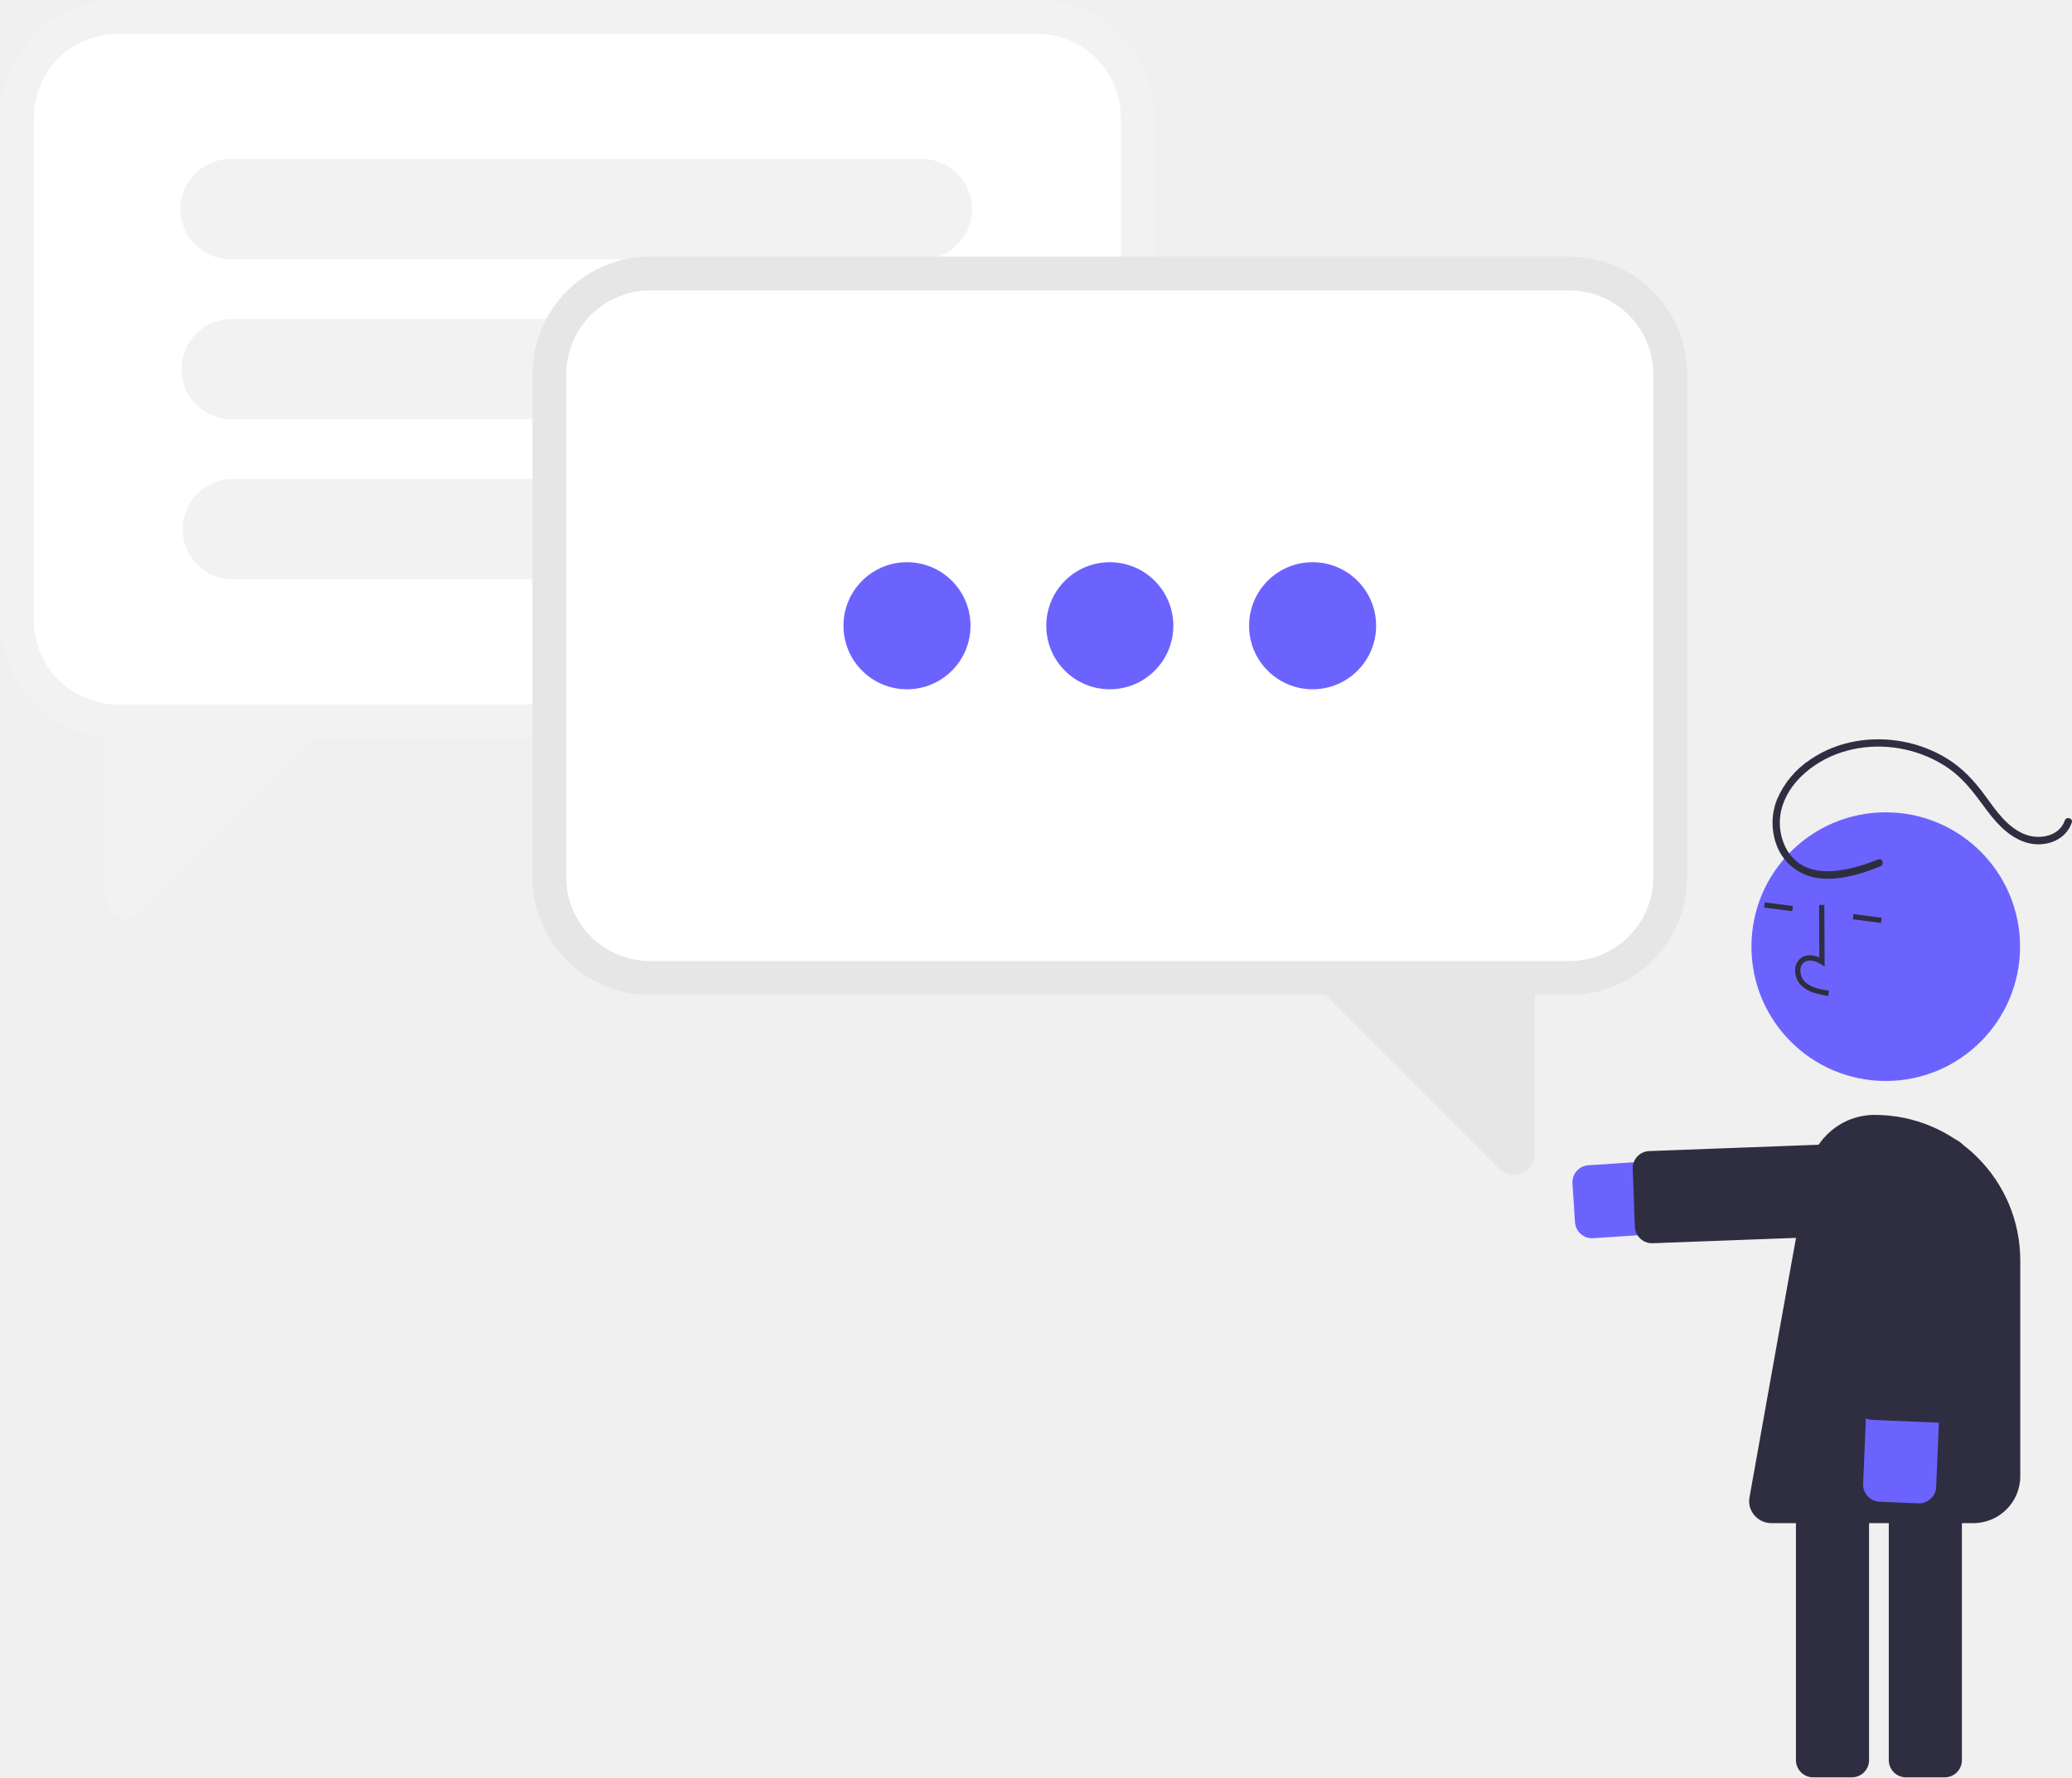
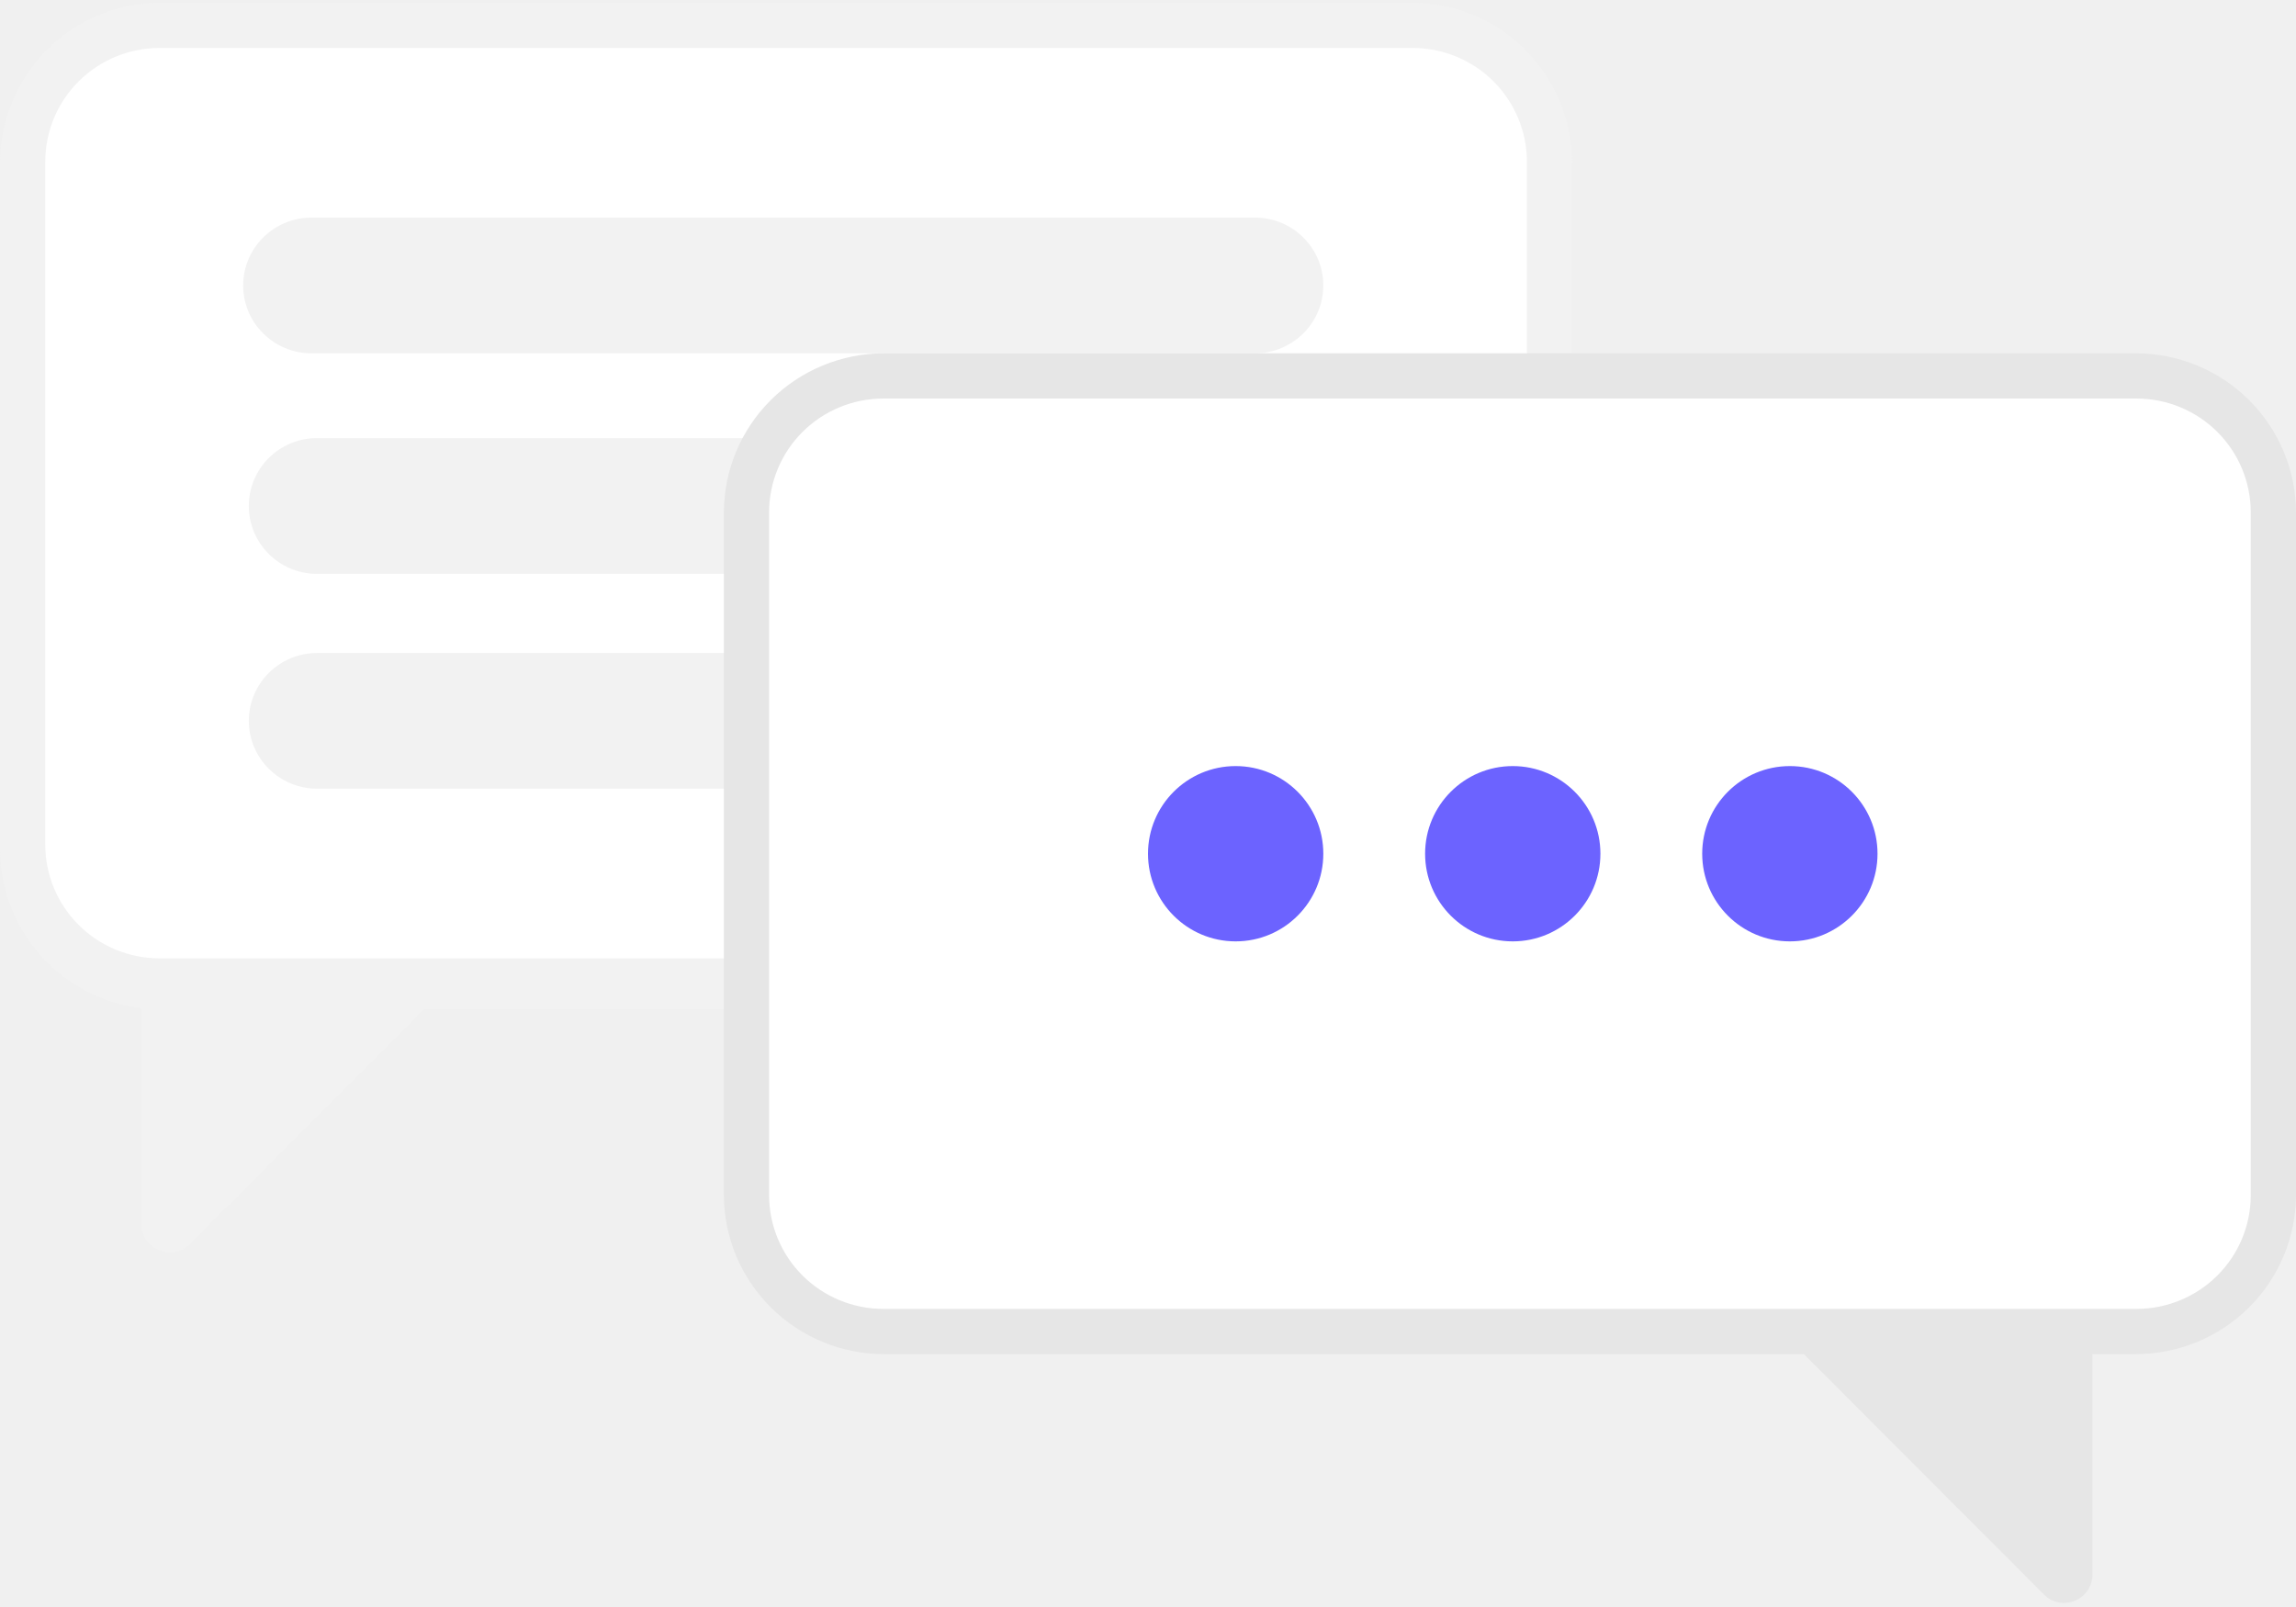
- <svg xmlns="http://www.w3.org/2000/svg" id="a4f494f4-8afa-4254-8a66-0d2403d0190b" data-name="Layer 1" width="847.997" height="727.305" viewBox="0 0 847.997 727.305">
-   <path d="M827.57,593.051a7.006,7.006,0,0,1-6.98-6.548l-1.04-15.874a7.006,7.006,0,0,1,6.533-7.449L950.446,555.037A14.96,14.96,0,1,1,952.401,584.892L828.038,593.036Q827.803,593.051,827.57,593.051Z" transform="translate(-176.0013 -86.34729)" fill="#6c63ff" />
-   <path d="M852.092,595.098a7.015,7.015,0,0,1-6.998-6.745l-.886-23.709a7.005,7.005,0,0,1,6.739-7.262l102.267-3.822a7.006,7.006,0,0,1,7.262,6.739l.886,23.709a7.005,7.005,0,0,1-6.739,7.262l-102.267,3.822C852.268,595.096,852.18,595.098,852.092,595.098Z" transform="translate(-176.0013 -86.34729)" fill="#2f2e41" />
-   <path d="M971.933,813.653H956.025a7.014,7.014,0,0,1-7.006-7.006V674.064a7.014,7.014,0,0,1,7.006-7.006h15.908a7.014,7.014,0,0,1,7.006,7.006v132.583A7.014,7.014,0,0,1,971.933,813.653Z" transform="translate(-176.0013 -86.34729)" fill="#2f2e41" />
-   <path d="M933.933,813.653H918.025a7.014,7.014,0,0,1-7.006-7.006V674.064a7.014,7.014,0,0,1,7.006-7.006h15.908a7.014,7.014,0,0,1,7.006,7.006v132.583A7.014,7.014,0,0,1,933.933,813.653Z" transform="translate(-176.0013 -86.34729)" fill="#2f2e41" />
-   <circle cx="771.771" cy="387.379" r="54.967" fill="#6c63ff" />
-   <path d="M918.019,492.494a13.036,13.036,0,0,1-4.76-2.794,8.766,8.766,0,0,1-2.562-6.94,5.897,5.897,0,0,1,2.622-4.539c1.966-1.261,4.595-1.265,7.271-.085l-.101-21.458,2.155-.01.119,25.227-1.661-1.045c-1.926-1.209-4.676-2.061-6.62-.814a3.787,3.787,0,0,0-1.64,2.93,6.624,6.624,0,0,0,1.905,5.174c2.38,2.274,5.853,2.985,9.813,3.62l-.342,2.128A35.528,35.528,0,0,1,918.019,492.494Z" transform="translate(-176.0013 -86.34729)" fill="#2f2e41" />
-   <rect x="902.804" y="451.617" width="2.155" height="11.61" transform="matrix(0.13093, -0.99139, 0.99139, 0.13093, 156.0531, 1207.286)" fill="#2f2e41" />
-   <rect x="939.133" y="456.413" width="2.155" height="11.61" transform="translate(182.8707 1247.471) rotate(-82.4768)" fill="#2f2e41" />
-   <path d="M983.615,709.636H900.98a9.177,9.177,0,0,1-8.895-6.962,8.998,8.998,0,0,1-.121-3.32s16.141-90.643,24.126-134.176a27.575,27.575,0,0,1,27.128-22.599h0a59.612,59.612,0,0,1,59.612,59.612v88.229A19.216,19.216,0,0,1,983.615,709.636Z" transform="translate(-176.0013 -86.34729)" fill="#2f2e41" />
-   <path d="M967.68,697.659a7.017,7.017,0,0,1-6.565,3.875l-15.894-.67a7.005,7.005,0,0,1-6.704-7.294l5.245-124.519a14.959,14.959,0,1,1,29.892,1.259l-5.245,124.519A6.967,6.967,0,0,1,967.68,697.659Z" transform="translate(-176.0013 -86.34729)" fill="#6c63ff" />
-   <path d="M975.815,664.643a7.016,7.016,0,0,1-6.565,3.875l-27.147-1.144a7.014,7.014,0,0,1-6.704-7.294l4.307-102.248a7.005,7.005,0,0,1,7.294-6.705l27.147,1.143a7.005,7.005,0,0,1,6.704,7.294l-4.307,102.248A6.975,6.975,0,0,1,975.815,664.643Z" transform="translate(-176.0013 -86.34729)" fill="#2f2e41" />
-   <path d="M944.717,438.022c-11.857,4.676-29.772,9.646-37.589-4.236a22.686,22.686,0,0,1-1.286-18.638c2.361-6.549,7.383-11.944,13.106-15.757,10.721-7.142,24.285-9.086,36.77-6.326a50.165,50.165,0,0,1,17.547,7.541c6.04,4.14,10.292,9.729,14.566,15.578,4.37,5.98,9.318,12.011,16.499,14.63,5.871,2.142,13.233,1.048,17.387-3.935a12.177,12.177,0,0,0,2.194-3.935c.623-1.832-2.273-2.618-2.893-.798-2.183,6.414-10.218,7.852-15.891,5.775-7.489-2.741-12.22-9.862-16.711-16.01-4.294-5.877-9.041-11.052-15.243-14.95a52.93,52.93,0,0,0-18.205-7.107c-12.998-2.473-26.997-.281-38.013,7.27A36.719,36.719,0,0,0,903.287,413.462a25.894,25.894,0,0,0,.179,19.644,20.849,20.849,0,0,0,15.097,12.303c7.264,1.472,14.81-.222,21.705-2.555,1.767-.598,3.512-1.254,5.247-1.938,1.775-.7,1.002-3.603-.798-2.893Z" transform="translate(-176.0013 -86.34729)" fill="#2f2e41" />
-   <path d="M224.126,86.347H600.445a48.179,48.179,0,0,1,48.125,48.125V340.348a48.179,48.179,0,0,1-48.125,48.125H224.126a48.179,48.179,0,0,1-48.125-48.125V134.472A48.179,48.179,0,0,1,224.126,86.347Z" transform="translate(-176.0013 -86.34729)" fill="#f2f2f2" />
-   <path d="M224.126,100.201H600.445a34.309,34.309,0,0,1,34.271,34.271V340.348a34.309,34.309,0,0,1-34.271,34.271H224.126a34.309,34.309,0,0,1-34.27-34.271V134.472A34.309,34.309,0,0,1,224.126,100.201Z" transform="translate(-176.0013 -86.34729)" fill="#fff" />
-   <path d="M227.798,462.184a8.63,8.63,0,0,1-3.307-.669,8.368,8.368,0,0,1-5.247-7.853V382.492L314.127,379.3l-80.372,80.373A8.383,8.383,0,0,1,227.798,462.184Z" transform="translate(-176.0013 -86.34729)" fill="#f2f2f2" />
-   <rect x="73.826" y="65.063" width="324" height="41.028" rx="20.514" fill="#f2f2f2" />
-   <rect x="74.284" y="130.549" width="324" height="41.028" rx="20.514" fill="#f2f2f2" />
-   <rect x="74.743" y="196.035" width="324" height="41.028" rx="20.514" fill="#f2f2f2" />
-   <path d="M818.362,191.347H442.043a48.179,48.179,0,0,0-48.125,48.125V445.348a48.179,48.179,0,0,0,48.125,48.125H818.362a48.179,48.179,0,0,0,48.125-48.125V239.472A48.179,48.179,0,0,0,818.362,191.347Z" transform="translate(-176.0013 -86.34729)" fill="#e6e6e6" />
-   <path d="M818.362,205.201H442.043a34.309,34.309,0,0,0-34.271,34.271V445.348a34.309,34.309,0,0,0,34.271,34.271H818.362a34.309,34.309,0,0,0,34.271-34.271V239.472A34.309,34.309,0,0,0,818.362,205.201Z" transform="translate(-176.0013 -86.34729)" fill="#fff" />
-   <path d="M789.734,564.673,709.361,484.3l94.883,3.192V558.662a8.368,8.368,0,0,1-5.247,7.853,8.63,8.63,0,0,1-3.307.669A8.383,8.383,0,0,1,789.734,564.673Z" transform="translate(-176.0013 -86.34729)" fill="#e6e6e6" />
-   <circle cx="371.201" cy="256.063" r="26" fill="#6c63ff" />
-   <circle cx="454.201" cy="256.063" r="26" fill="#6c63ff" />
-   <circle cx="537.201" cy="256.063" r="26" fill="#6c63ff" />
+ <svg xmlns="http://www.w3.org/2000/svg" width="230" height="161" viewBox="0 0 230 161" fill="none">
+   <g id="message">
+     <g id="static">
+       <path id="Vector" d="M16.038 0.273H141.45C145.702 0.278 149.778 1.972 152.785 4.983C155.792 7.994 157.483 12.077 157.488 16.336V85.049C157.483 89.307 155.792 93.39 152.785 96.401C149.778 99.412 145.702 101.106 141.45 101.111H16.038C11.786 101.106 7.709 99.412 4.703 96.401C1.696 93.39 0.005 89.307 0 85.049V16.336C0.005 12.077 1.696 7.994 4.703 4.983C7.709 1.972 11.786 0.278 16.038 0.273V0.273Z" fill="#F2F2F2" />
+       <path id="Vector_2" d="M15.966 4.805H141.521C144.553 4.809 147.459 6.01 149.603 8.145C151.746 10.281 152.952 13.176 152.956 16.196V84.622C152.952 87.642 151.746 90.537 149.603 92.672C147.459 94.808 144.553 96.009 141.521 96.012H15.966C12.935 96.009 10.028 94.808 7.885 92.672C5.741 90.537 4.535 87.642 4.532 84.622V16.196C4.535 13.176 5.741 10.281 7.885 8.145C10.028 6.01 12.935 4.809 15.966 4.805Z" fill="white" />
+       <path id="Vector_3" d="M17.023 125.47C16.643 125.469 16.267 125.393 15.917 125.246C15.394 125.036 14.947 124.672 14.634 124.203C14.321 123.734 14.157 123.181 14.163 122.617V98.781L45.887 97.712L19.014 124.629C18.754 124.895 18.445 125.106 18.103 125.25C17.761 125.394 17.394 125.469 17.023 125.47V125.47Z" fill="#F2F2F2" />
+       <path id="Vector_4" d="M125.711 21.8H31.21C27.427 21.8 24.36 24.844 24.36 28.599V28.599C24.36 32.353 27.427 35.397 31.21 35.397H125.711C129.494 35.397 132.562 32.353 132.562 28.599C132.562 24.844 129.494 21.8 125.711 21.8Z" fill="#F2F2F2" />
+       <path id="Vector_5" d="M125.747 43.894H31.741C27.977 43.894 24.926 46.938 24.926 50.692V50.692C24.926 54.447 27.977 57.49 31.741 57.49H125.747C129.51 57.49 132.562 54.447 132.562 50.692C132.562 46.938 129.51 43.894 125.747 43.894Z" fill="#F2F2F2" />
+       <path id="Vector_6" d="M126.277 65.421H31.777C27.993 65.421 24.926 68.465 24.926 72.219V72.219C24.926 75.974 27.993 79.017 31.777 79.017H126.277C130.061 79.017 133.128 75.974 133.128 72.219C133.128 68.465 130.061 65.421 126.277 65.421Z" fill="#F2F2F2" />
+     </g>
+     <g id="wrap-dots">
+       <path id="Vector_7" d="M213.962 35.397H88.55C84.298 35.401 80.222 37.086 77.215 40.08C74.208 43.074 72.517 47.134 72.512 51.368V119.696C72.517 123.93 74.208 127.99 77.215 130.984C80.222 133.978 84.298 135.663 88.55 135.667H213.962C218.214 135.663 222.291 133.978 225.297 130.984C228.304 127.99 229.995 123.93 230 119.696V51.368C229.995 47.134 228.304 43.074 225.297 40.08C222.291 37.086 218.214 35.401 213.962 35.397V35.397Z" fill="#E6E6E6" />
+       <path id="Vector_8" d="M214.034 39.929H88.479C85.447 39.932 82.541 41.133 80.397 43.269C78.254 45.404 77.048 48.299 77.044 51.319V119.745C77.048 122.765 78.254 125.66 80.397 127.796C82.541 129.931 85.447 131.132 88.479 131.135H214.034C217.065 131.132 219.972 129.931 222.115 127.795C224.259 125.66 225.465 122.765 225.468 119.745V51.319C225.465 48.299 224.259 45.404 222.115 43.269C219.972 41.133 217.065 39.932 214.034 39.929Z" fill="white" />
+       <path id="Vector_9" d="M204.754 159.753L177.882 132.835L209.606 133.904V157.74C209.612 158.304 209.447 158.857 209.134 159.326C208.821 159.795 208.374 160.159 207.851 160.37C207.501 160.516 207.125 160.593 206.746 160.594C206.375 160.592 206.008 160.517 205.666 160.373C205.324 160.229 205.014 160.018 204.754 159.753V159.753Z" fill="#E6E6E6" />
+       <g id="typing-indicator">
+         <path d="M123.781 94.313C128.63 94.313 132.562 90.382 132.562 85.532C132.562 80.683 128.63 76.751 123.781 76.751C118.931 76.751 115 80.683 115 85.532C115 90.382 118.931 94.313 123.781 94.313Z" fill="#6C63FF" />
+         <path d="M151.539 94.313C156.389 94.313 160.32 90.382 160.32 85.532C160.32 80.683 156.389 76.751 151.539 76.751C146.69 76.751 142.759 80.683 142.759 85.532C142.759 90.382 146.69 94.313 151.539 94.313Z" fill="#6C63FF" />
+         <path d="M179.298 94.313C184.147 94.313 188.079 90.382 188.079 85.532C188.079 80.683 184.147 76.751 179.298 76.751C174.448 76.751 170.517 80.683 170.517 85.532C170.517 90.382 174.448 94.313 179.298 94.313Z" fill="#6C63FF" />
+       </g>
+     </g>
+   </g>
</svg>
